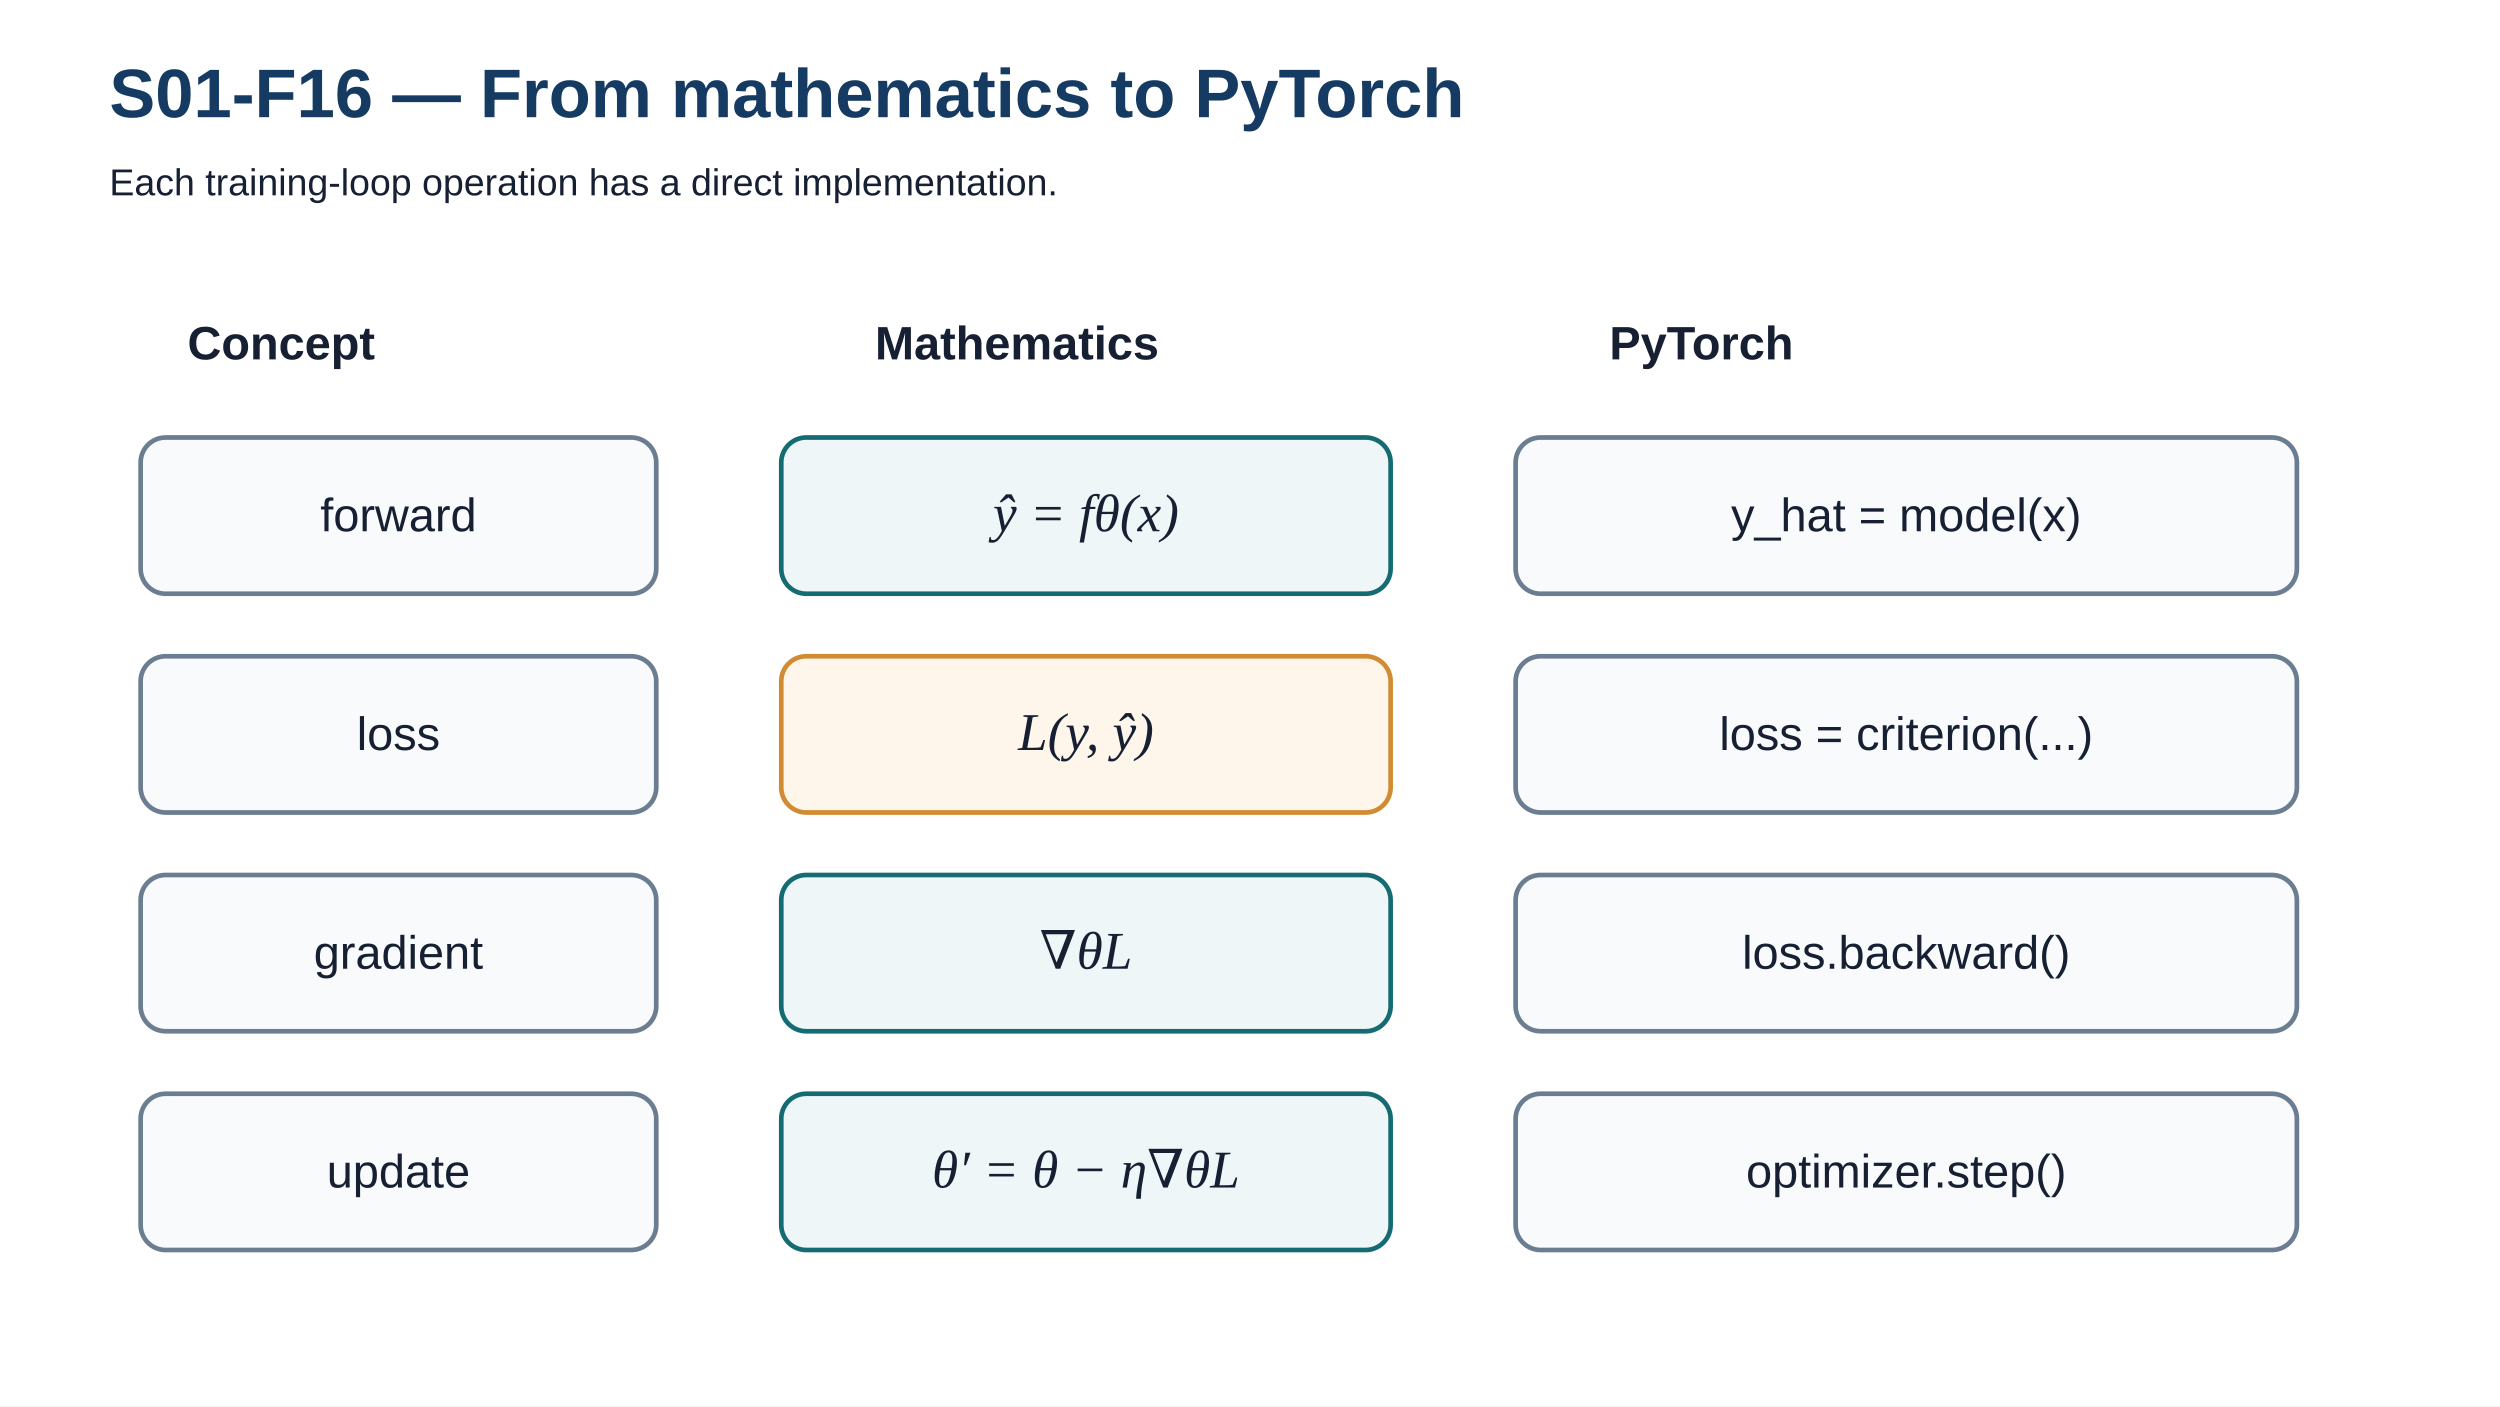
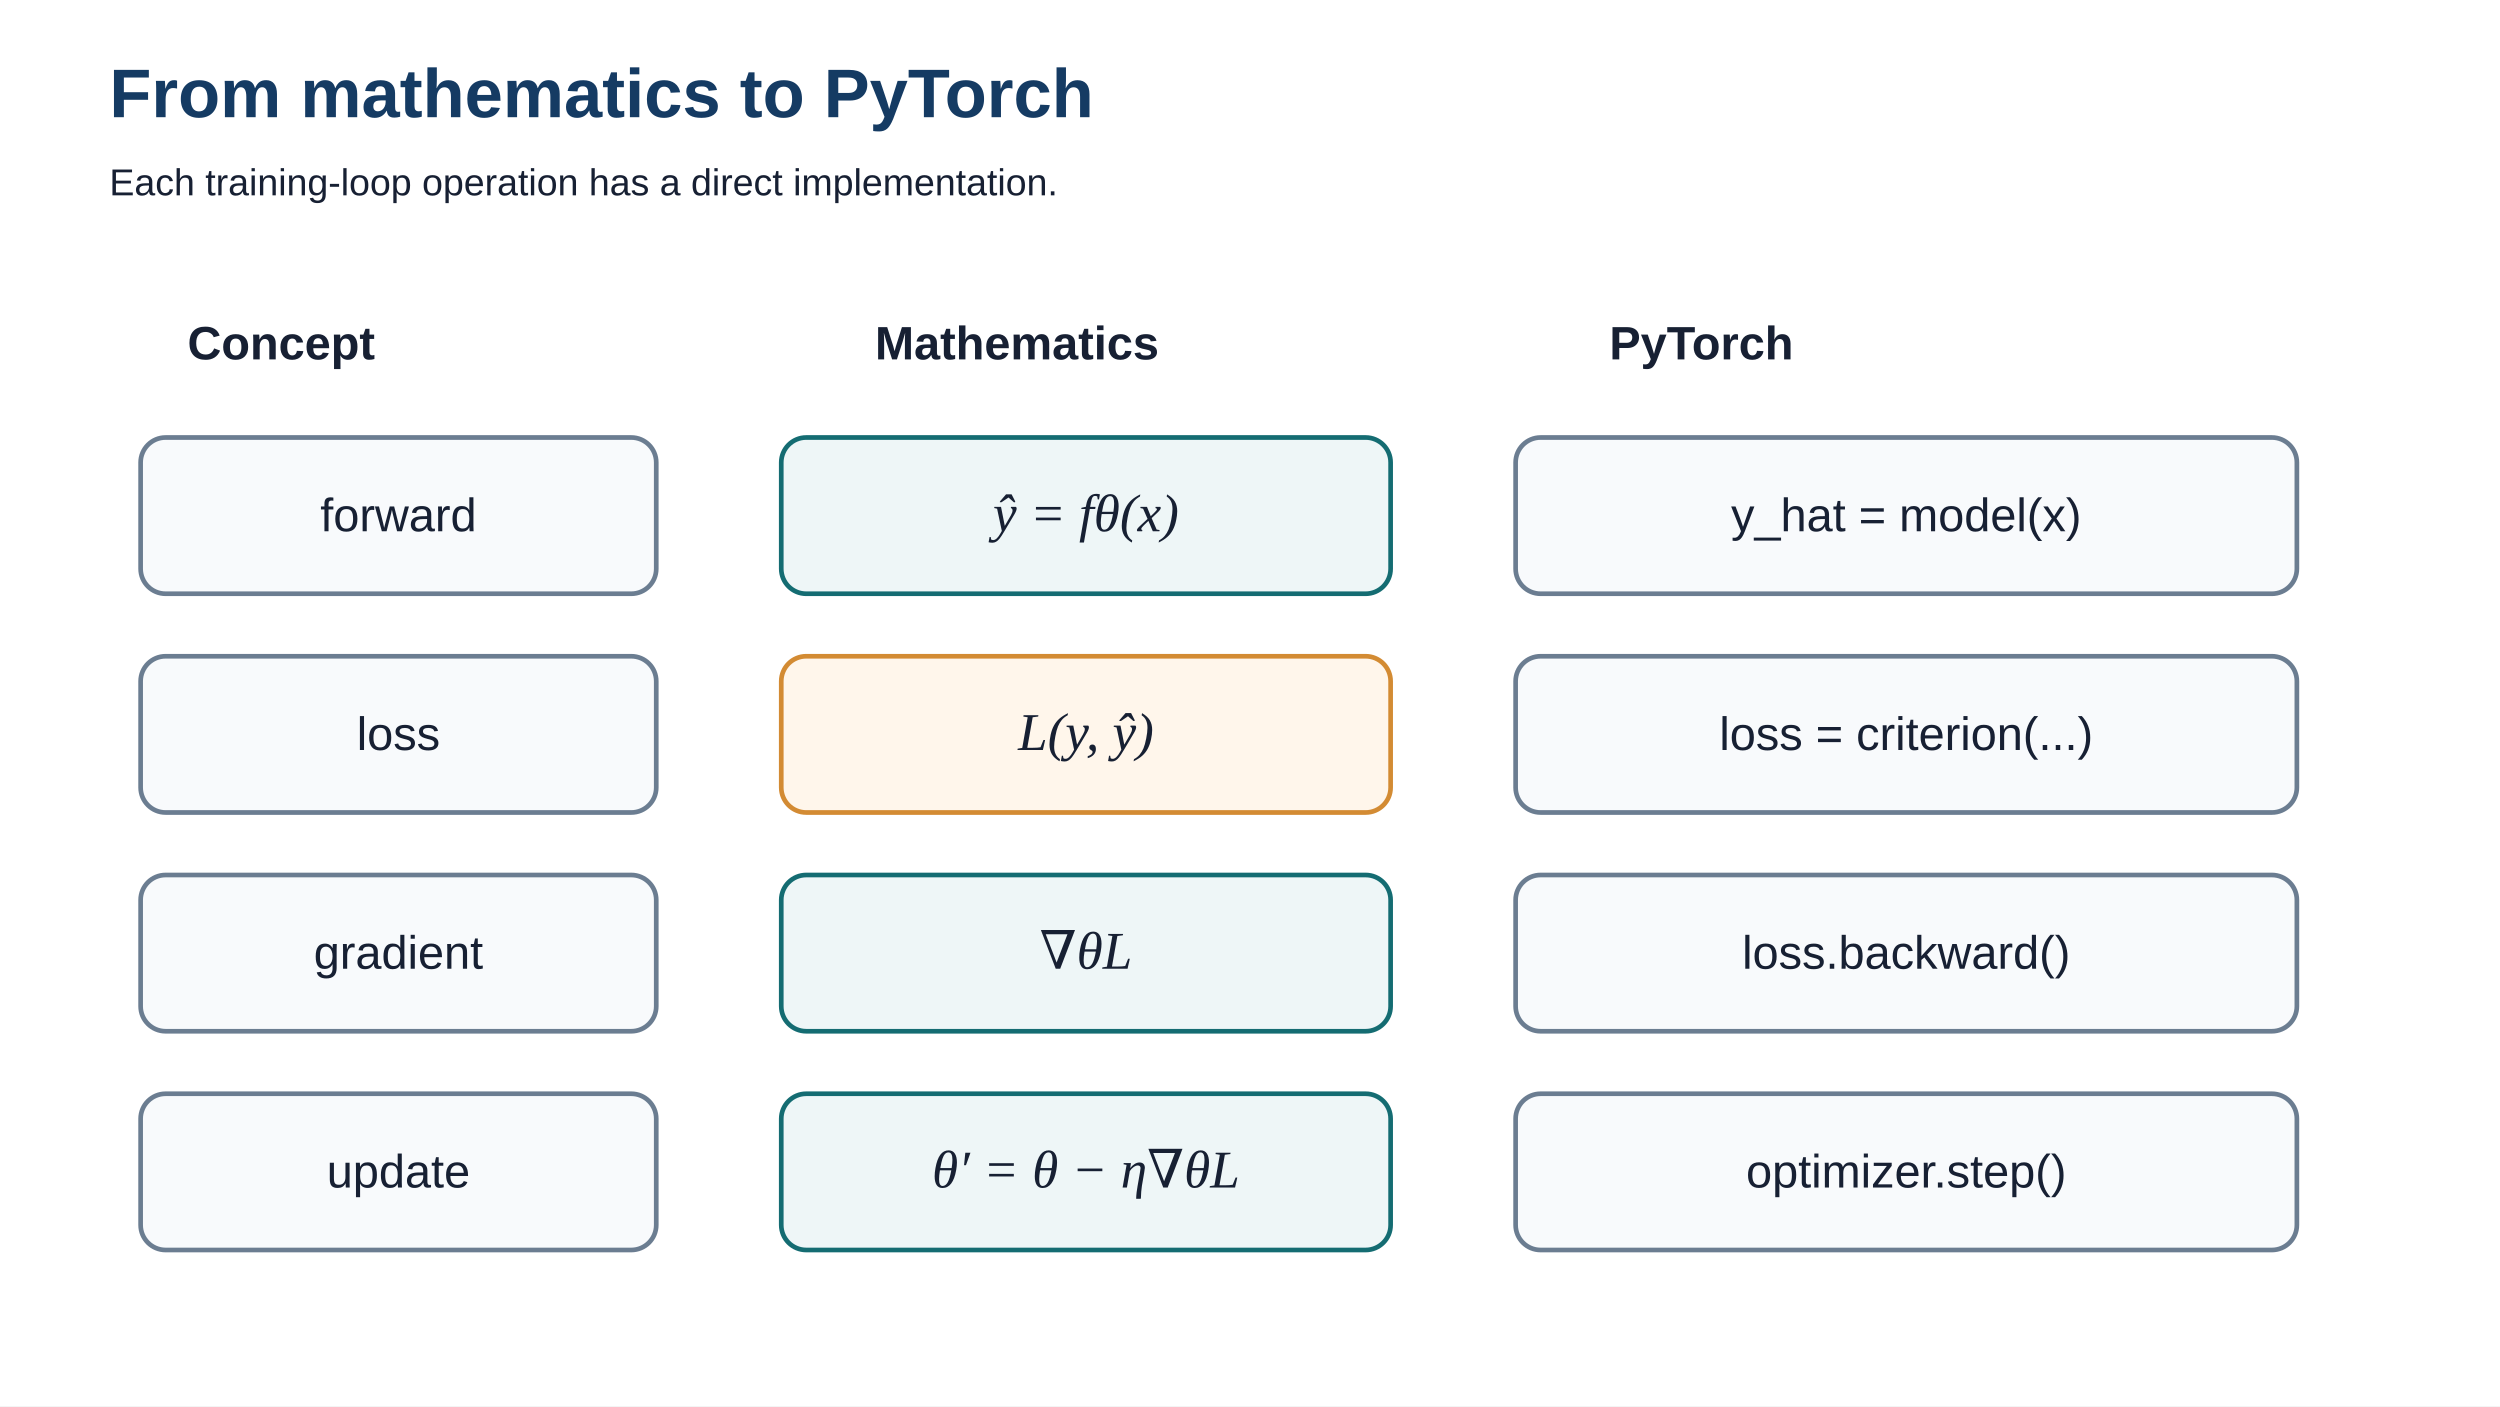
<svg xmlns="http://www.w3.org/2000/svg" width="1600" height="900" viewBox="0 0 1600 900">
  <rect width="100%" height="100%" fill="white" />
  <style>.t{font-family:Arial,Helvetica,sans-serif;fill:#172033}.title{font-size:44px;font-weight:700;fill:#153b63}.lbl{font-size:30px}.small{font-size:24px}.math{font-family:"Times New Roman",serif;font-size:34px;font-style:italic;fill:#172033}.box{fill:#f8fafc;stroke:#6b7d91;stroke-width:3;rx:16}.accent{fill:#eef6f7;stroke:#146c72;stroke-width:3;rx:16}.loss{fill:#fff6eb;stroke:#d38b33;stroke-width:3;rx:16}</style>
-   <text x="70" y="75" class="t title">S01-F16 — From mathematics to PyTorch</text>
+   <text x="70" y="75" class="t title">From mathematics to PyTorch</text>
  <text x="70" y="125" class="t small">Each training-loop operation has a direct implementation.</text>
  <text x="120" y="230" class="t lbl" font-weight="700">Concept</text>
  <text x="560" y="230" class="t lbl" font-weight="700">Mathematics</text>
  <text x="1030" y="230" class="t lbl" font-weight="700">PyTorch</text>
  <rect x="90" y="280" width="330" height="100" class="box" />
  <text x="255" y="340" text-anchor="middle" class="t lbl">forward</text>
  <rect x="500" y="280" width="390" height="100" class="accent" />
  <text x="695" y="340" text-anchor="middle" class="math">ŷ = fθ(x)</text>
  <rect x="970" y="280" width="500" height="100" class="box" />
  <text x="1220" y="340" text-anchor="middle" class="t lbl">y_hat = model(x)</text>
  <rect x="90" y="420" width="330" height="100" class="box" />
  <text x="255" y="480" text-anchor="middle" class="t lbl">loss</text>
  <rect x="500" y="420" width="390" height="100" class="loss" />
  <text x="695" y="480" text-anchor="middle" class="math">L(y, ŷ)</text>
  <rect x="970" y="420" width="500" height="100" class="box" />
  <text x="1220" y="480" text-anchor="middle" class="t lbl">loss = criterion(...)</text>
  <rect x="90" y="560" width="330" height="100" class="box" />
  <text x="255" y="620" text-anchor="middle" class="t lbl">gradient</text>
  <rect x="500" y="560" width="390" height="100" class="accent" />
  <text x="695" y="620" text-anchor="middle" class="math">∇θL</text>
  <rect x="970" y="560" width="500" height="100" class="box" />
  <text x="1220" y="620" text-anchor="middle" class="t lbl">loss.backward()</text>
  <rect x="90" y="700" width="330" height="100" class="box" />
  <text x="255" y="760" text-anchor="middle" class="t lbl">update</text>
  <rect x="500" y="700" width="390" height="100" class="accent" />
  <text x="695" y="760" text-anchor="middle" class="math">θ′ = θ − η∇θL</text>
  <rect x="970" y="700" width="500" height="100" class="box" />
  <text x="1220" y="760" text-anchor="middle" class="t lbl">optimizer.step()</text>
</svg>
